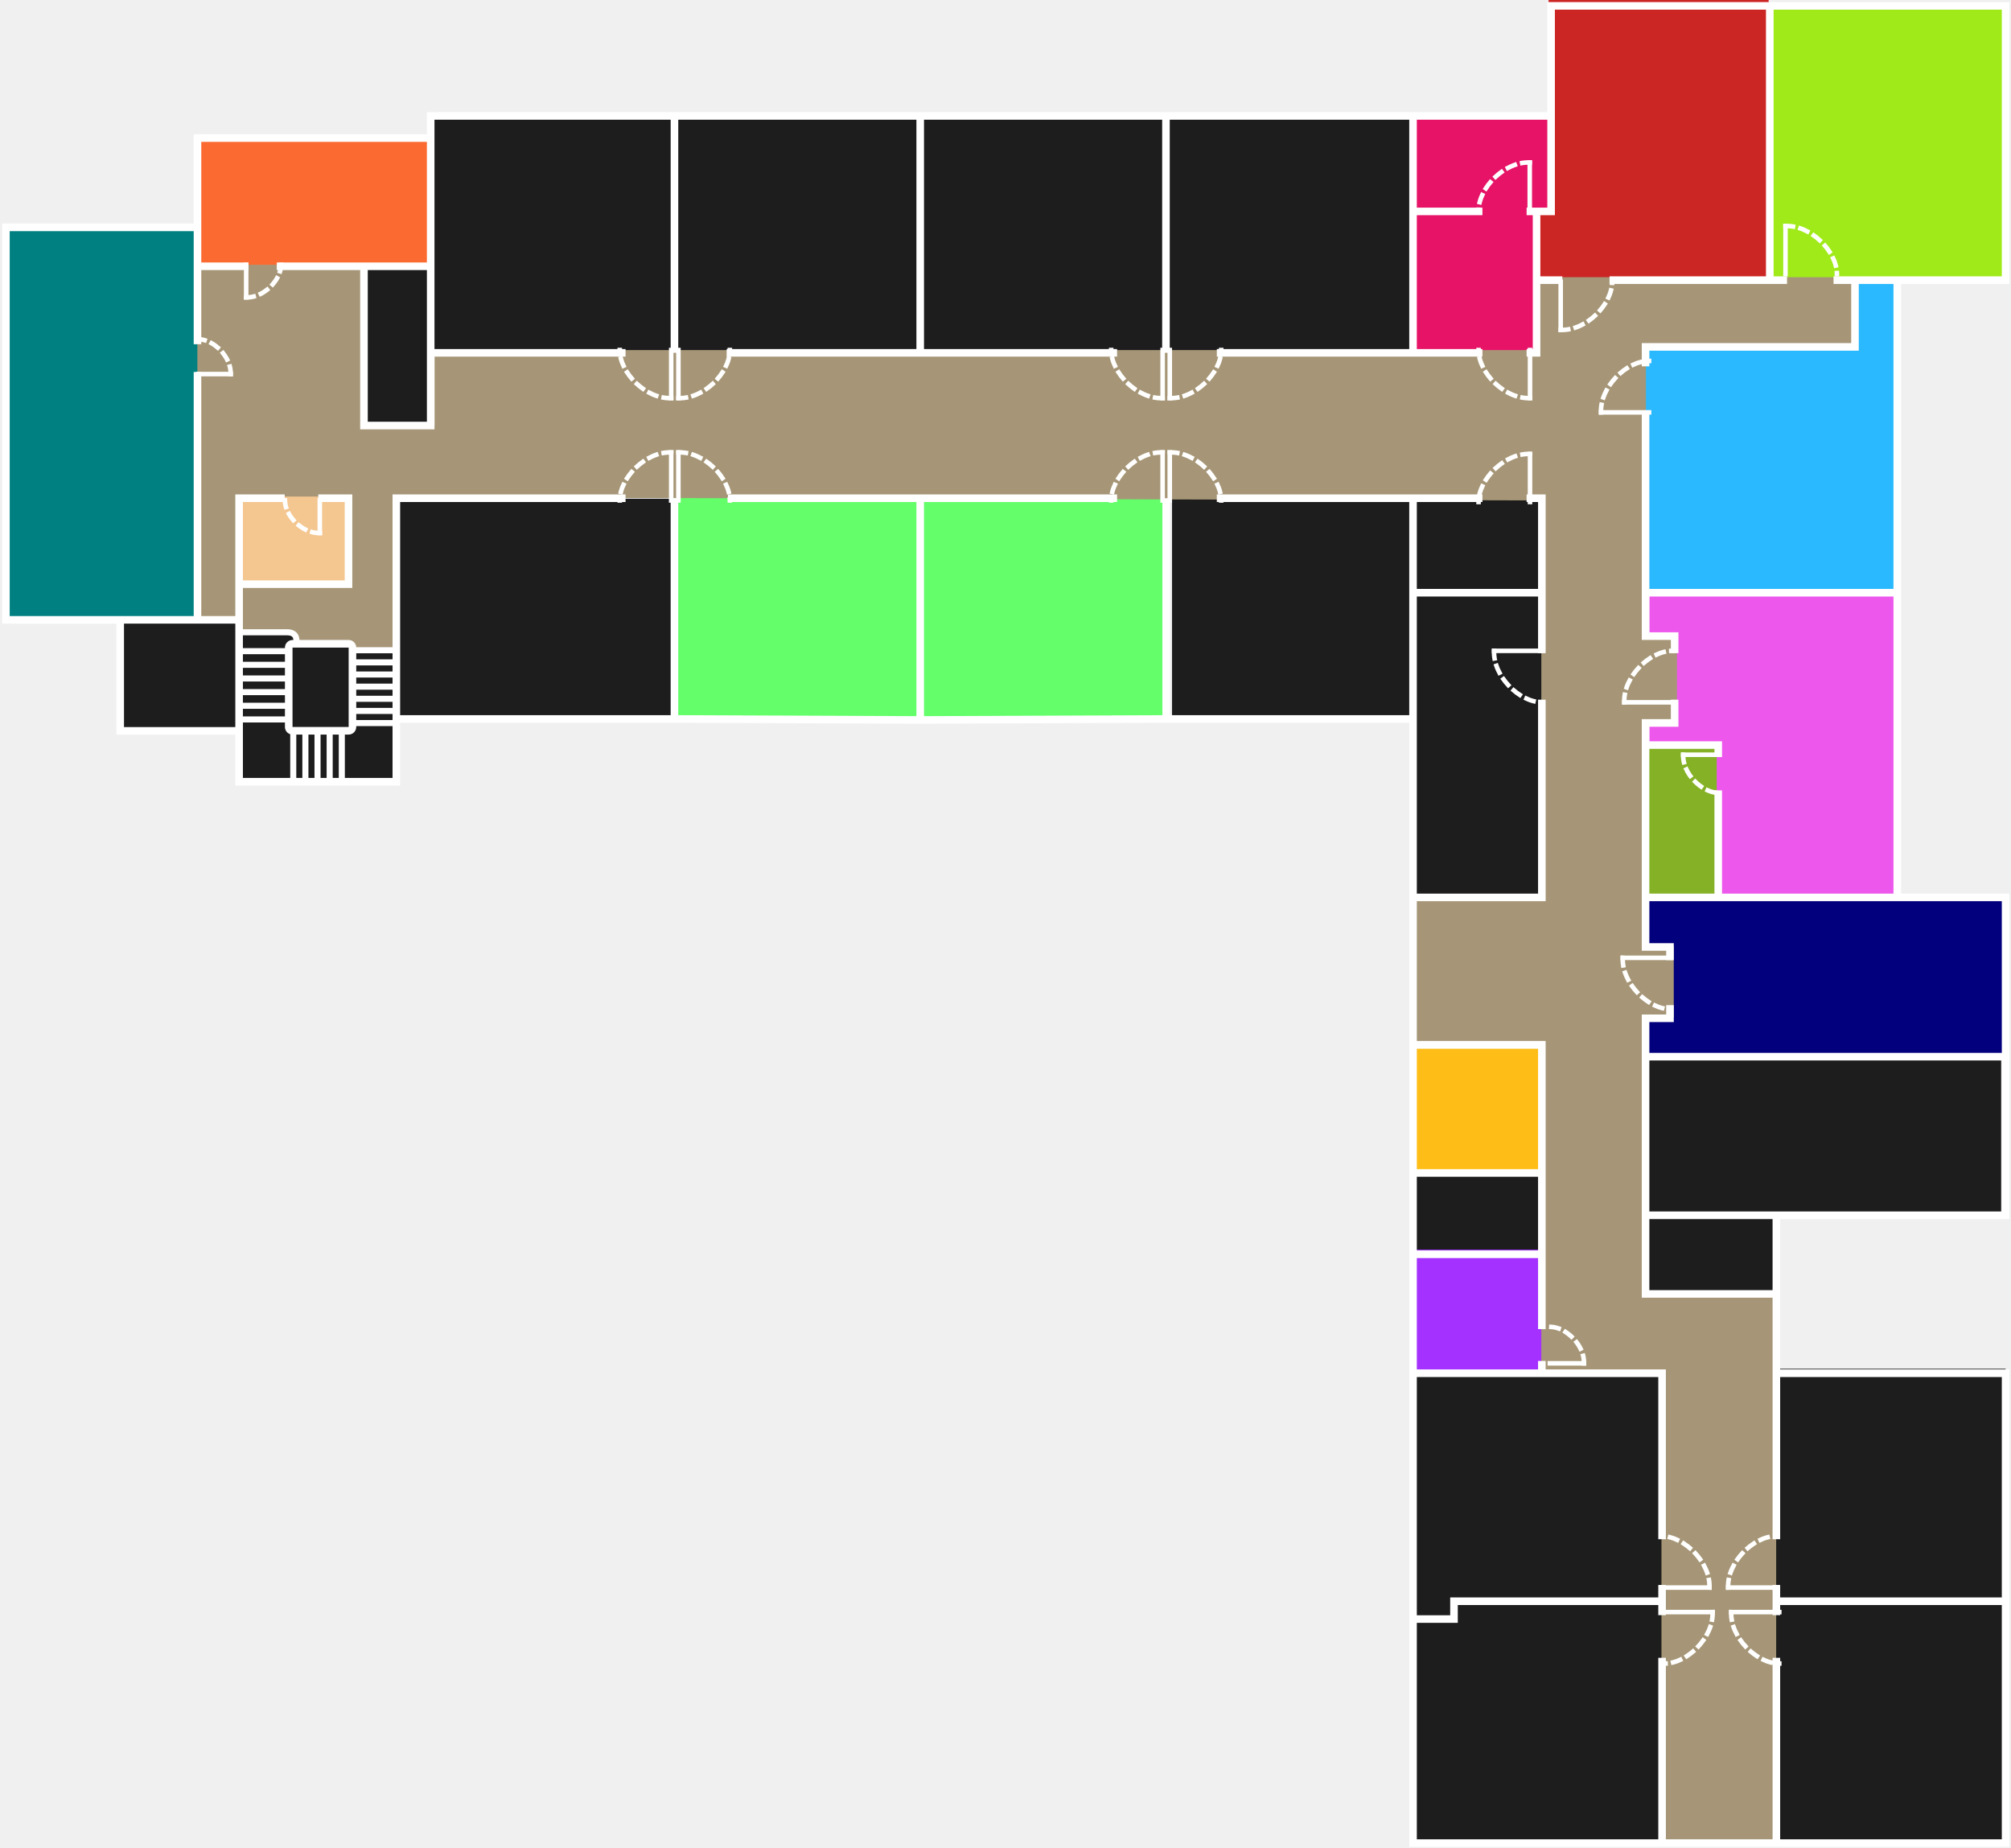
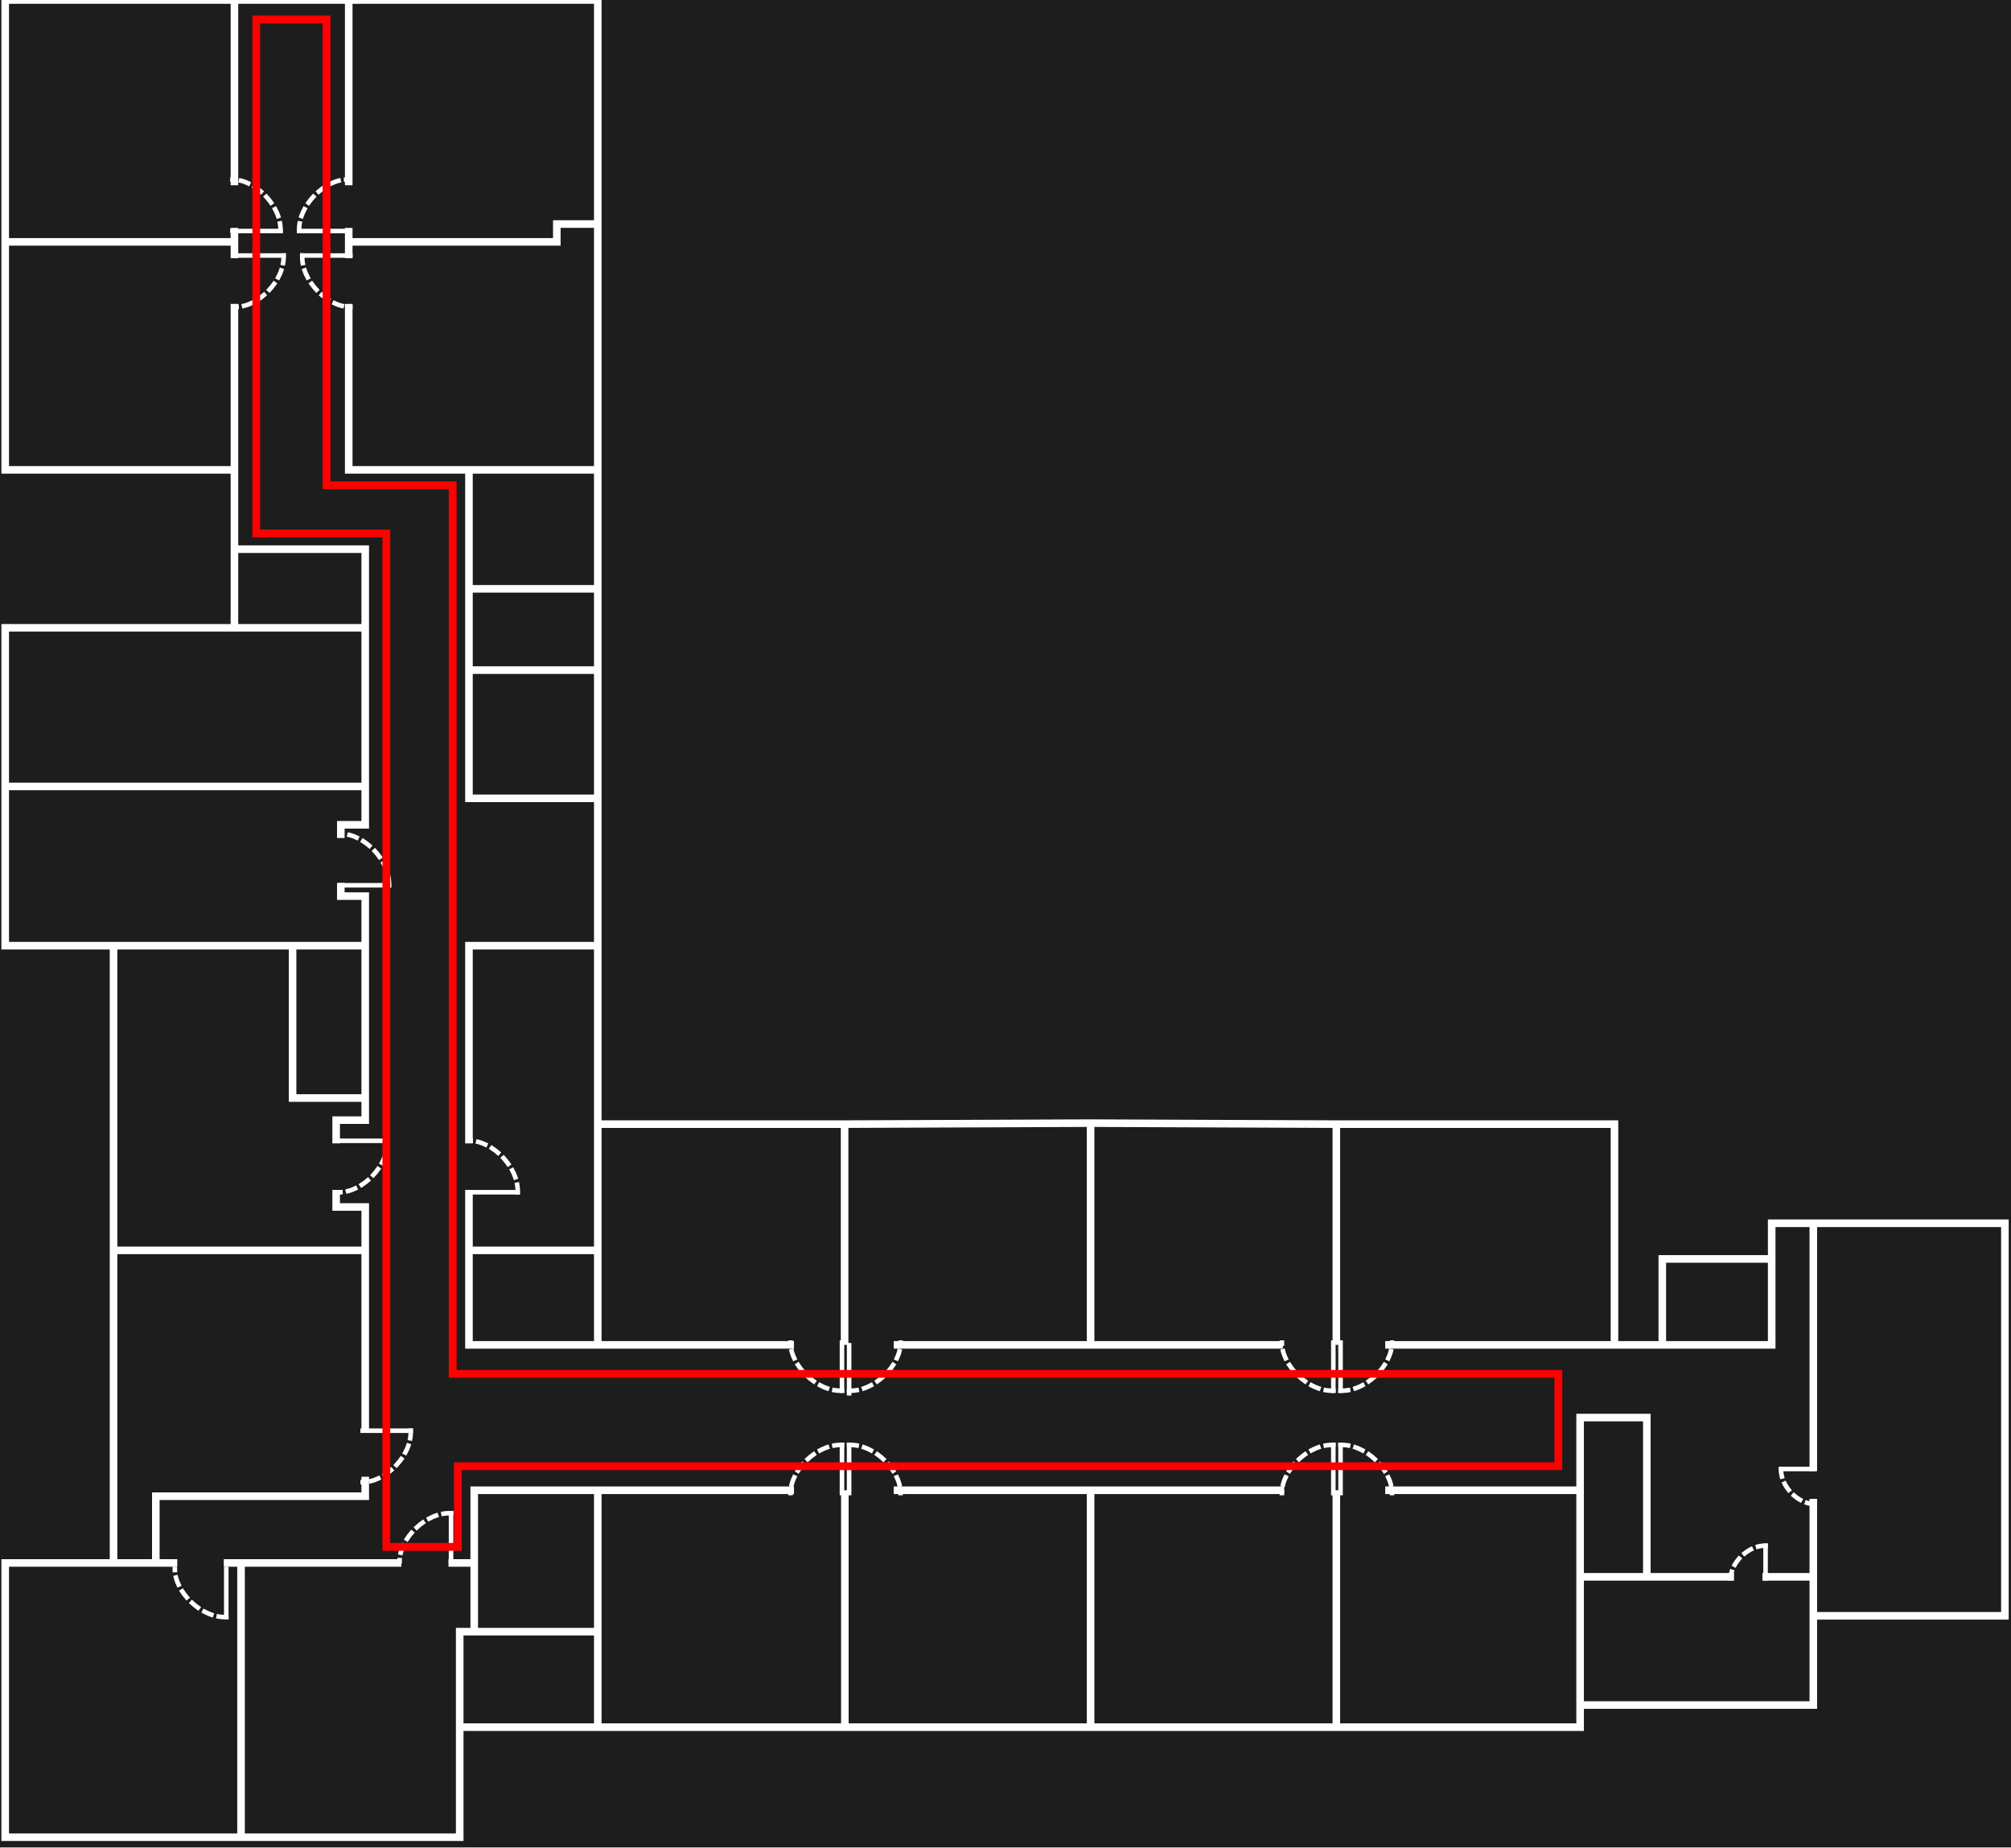
<svg xmlns="http://www.w3.org/2000/svg" width="773" height="710" viewBox="0 0 773 710" fill="none">
-   <rect x="632.775" y="285.415" width="28.005" height="58.393" fill="#85B126" />
-   <rect x="632.318" y="344.245" width="138.6" height="61.2" fill="#02007C" />
-   <rect x="259.719" y="191.245" width="187.2" height="84.6" fill="#63FE6A" />
-   <rect x="450.518" y="191.245" width="91.8" height="86.4" fill="#1D1D1D" />
-   <rect x="140.879" y="101.672" width="24" height="61" fill="#1D1D1D" />
-   <rect x="152.879" y="191.672" width="105" height="85" fill="#1D1D1D" />
-   <path d="M47.256 239.141L152.722 239.141L152.722 299.62L92.839 299.62L92.839 282.042L47.256 282.042L47.256 239.141Z" fill="#1D1D1D" />
-   <rect x="542.209" y="190.688" width="50.648" height="154.921" fill="#1D1D1D" />
-   <rect x="543" y="451" width="50" height="31" fill="#1D1D1D" />
-   <rect x="543" y="403" width="50" height="48" fill="#FFBE17" />
-   <rect x="544.119" y="526.045" width="226.8" height="181.799" fill="#1D1D1D" />
-   <path d="M632.17 406.345L769.216 406.345L769.216 467.757L681.626 467.757L681.626 499.04L632.17 499.04L632.17 406.345Z" fill="#1D1D1D" />
-   <rect x="164.879" y="45.672" width="379" height="90" fill="#1D1D1D" />
-   <rect x="2.951" y="88.793" width="73.29" height="148.963" fill="#008080" />
-   <rect x="75.658" y="54.234" width="89.378" height="48.264" fill="#FB6B31" />
-   <path d="M595.235 -1.12502e-07L679.846 -1.99195e-06L679.846 107.253L590.17 107.253L590.17 79.248L595.235 79.248L595.235 -1.12502e-07Z" fill="#CC2624" />
-   <rect x="681.633" y="1.788" width="89.378" height="105.466" fill="#9FEA18" />
-   <rect x="543.992" y="480.258" width="49.456" height="46.476" fill="#A431FF" />
-   <path d="M633.967 227.021L728.707 227.021L728.708 343.807L659.886 343.807L659.886 285.414L633.967 285.414L633.967 227.021Z" fill="#ED57EC" />
-   <path d="M631.576 132.875L713.208 132.875L713.208 106.955L728.7 106.955L728.7 228.807L631.576 228.807L631.576 132.875Z" fill="#2AB9FF" />
-   <rect x="90.533" y="189.48" width="42.306" height="33.964" fill="#F4C690" />
-   <path d="M543.391 45.283L595.826 45.283L595.826 79.935L590.153 79.935L590.568 135.257L543.391 135.257L543.391 45.283Z" fill="#E61366" />
-   <path d="M632.684 496.817L682.736 496.817L682.736 707.749L638.643 707.749L638.643 527.504L592.464 527.504L592.464 402.077L543.455 402.077L543.455 344.875L592.464 344.875L592.464 192.337L152.128 191.145L152.128 249.672L135.88 249.672L135.88 247.672L113.38 247.672L113.38 243.58L91.947 243.58L91.947 224.513L132.763 224.513L132.763 190.847L91.947 190.847L91.947 237.324L75.859 237.324L75.859 189.954L75.859 101.768L139.913 101.768L139.913 163.587L167.024 163.587L167.024 134.547L590.919 134.547L590.919 106.534L712.528 106.534L712.528 133.05L632.684 133.05L632.684 244.474L644.602 244.474L644.602 277.544L632.684 277.544L632.684 363.644L643.37 363.644L643.376 391.046L632.352 391.046L632.684 496.817Z" fill="#A69677" />
-   <path d="M75.914 87.347L75.914 53.059L165.551 53.059M75.914 87.347L2.273 87.347L2.273 238.216L46.204 238.216M75.914 87.347L75.914 102.333M165.551 53.059L165.551 44.551L259.252 44.551M165.551 53.059L165.551 102.333M596.22 44.551L596.22 2.262L680.271 2.262M596.22 44.551L543.148 44.551M596.22 44.551L596.22 81.252L590.633 81.252M729.28 107.666L770.925 107.666L770.925 2.262L680.271 2.262M729.28 107.666L713.028 107.666M729.28 107.666L729.28 227.802M729.28 344.89L770.925 344.89L770.925 406.101M729.28 344.89L729.28 227.802M729.28 344.89L660.464 344.89M682.81 467.058L770.925 467.058L770.925 406.101M682.81 467.058L682.81 497.283M682.81 467.058L632.532 467.058M682.81 527.761L770.925 527.761L770.925 615.387M682.81 527.761L682.81 497.283M682.81 527.761L682.81 591.559M543.148 401.529L543.148 344.89M543.148 401.529L592.664 401.529L592.664 420.198L592.664 438.866L592.664 450.803M543.148 401.529L543.148 450.803M543.148 344.89L543.148 276.314M543.148 344.89L592.664 344.89L592.664 268.905M543.148 276.314L448.27 276.314M543.148 276.314L543.148 227.802M152.347 276.314L152.347 300.443L91.911 300.443L91.911 280.886M152.347 276.314L152.347 191.482L240.461 191.482M152.347 276.314L259.252 276.314M91.911 280.886L46.204 280.886L46.204 238.216M91.911 280.886L91.911 238.216M46.204 238.216L75.914 238.216M75.914 238.216L75.914 142.971M75.914 238.216L91.911 238.216M75.914 132.303L75.914 102.333M165.551 102.333L139.904 102.333M165.551 102.333L165.551 135.605M106.385 102.333L139.904 102.333M95.466 102.333L75.914 102.333M91.911 238.216L91.911 224.514M91.911 224.514L91.911 191.482L109.433 191.482M91.911 224.514L133.957 224.514L133.957 191.482L122.338 191.482M139.904 102.333L139.904 163.544L154.886 163.544L165.551 163.544L165.551 135.605M259.252 191.482L259.252 276.314M259.252 276.314L353.715 276.695M165.551 135.605L240.461 135.605M259.252 135.605L259.252 44.551M259.252 44.551L353.715 44.551M543.148 135.605L543.148 81.252M543.148 135.605L467.73 135.605M543.148 135.605L569.824 135.605M543.148 44.551L448.177 44.551M543.148 44.551L543.148 81.252M448.177 44.551L448.177 135.605M448.177 44.551L353.715 44.551M353.715 135.605L353.715 44.551M353.715 135.605L279.313 135.605M353.715 135.605L429.386 135.605M543.148 191.482L543.148 227.802M543.148 191.482L467.73 191.482M543.148 191.482L569.824 191.482M448.27 191.482L448.27 276.314M448.27 276.314L353.715 276.695M353.715 276.695L353.715 191.482M353.715 191.482L279.821 191.482M353.715 191.482L429.386 191.482M590.633 81.252L590.633 107.666M590.633 81.252L586.806 81.252M590.633 107.666L590.633 135.605L586.806 135.605M590.633 107.666L600.536 107.666M680.271 107.666L680.271 2.262M680.271 107.666L618.684 107.666M680.271 107.666L686.909 107.666M632.532 227.802L632.532 158.375M632.532 227.802L666.559 227.802L680.906 227.802L729.28 227.802M632.532 227.802L632.532 244.475L643.71 244.475L643.71 251.03M713.028 107.666L713.028 133.319L632.532 133.319L632.532 140.797M713.028 107.666L704.785 107.666M543.148 81.252L569.824 81.252M632.532 344.89L632.532 286.346M632.532 344.89L660.464 344.89M632.532 344.89L632.532 363.944L641.922 363.944L641.922 369.008M632.532 286.346L660.464 286.346L660.464 290.952M632.532 286.346L632.532 277.843L643.71 277.843L643.71 268.905M660.464 344.89L660.464 303.763M632.532 406.101L770.925 406.101M632.532 406.101L632.532 467.058M632.532 406.101L632.532 391.353L641.922 391.353L641.922 386.288M682.81 497.283L655.893 497.283L642.435 497.283L632.532 497.283L632.532 467.058M592.664 527.761L543.148 527.761M592.664 527.761L638.88 527.761L638.88 591.559M592.664 527.761L592.664 523.036M543.148 527.761L543.148 622.244M543.148 527.761L543.148 482.043M638.88 708.346L543.148 708.346L543.148 622.244M638.88 708.346L682.81 708.346M638.88 708.346L638.88 637.142M682.81 708.346L770.925 708.346L770.925 615.387M682.81 708.346L682.81 637.142M543.148 622.244L558.892 622.244L558.892 615.387L638.88 615.387M638.88 615.387L638.88 609.137M638.88 615.387L638.88 620.756M682.81 615.387L770.925 615.387M682.81 615.387L682.81 620.756M682.81 615.387L682.81 609.137M592.664 482.043L543.148 482.043M592.664 482.043L592.664 510.821M592.664 482.043L592.664 469.598L592.664 450.803M543.148 482.043L543.148 450.803M592.664 450.803L543.148 450.803M592.664 227.802L543.148 227.802M592.664 227.802L592.664 191.482L586.806 191.482M592.664 227.802L592.664 251.03" stroke="white" stroke-width="2.916" />
-   <path d="M94.625 114.28C101.179 114.578 108.032 107.726 108.032 101.768" stroke="white" stroke-width="1.75" stroke-linecap="square" stroke-dasharray="2.92 2.92" />
-   <path d="M94.625 114.28L94.625 101.768" stroke="white" stroke-width="1.75" stroke-linecap="square" stroke-linejoin="bevel" />
-   <path d="M88.667 143.775C88.965 137.221 82.113 130.369 76.154 130.369" stroke="white" stroke-width="1.75" stroke-linecap="square" stroke-dasharray="2.92 2.92" />
-   <path d="M88.667 143.775L76.154 143.775" stroke="white" stroke-width="1.75" stroke-linecap="square" stroke-linejoin="bevel" />
-   <path d="M122.934 204.851C116.379 205.149 109.527 198.296 109.527 192.338" stroke="white" stroke-width="1.75" stroke-linecap="square" stroke-dasharray="2.92 2.92" />
-   <path d="M122.934 204.851L122.934 192.338" stroke="white" stroke-width="1.75" stroke-linecap="square" stroke-linejoin="bevel" />
-   <path d="M260.771 152.999C270.44 153.438 280.548 143.33 280.547 134.541" stroke="white" stroke-width="1.75" stroke-linecap="square" stroke-dasharray="2.92 2.92" />
-   <path d="M260.771 152.999L260.771 134.541" stroke="white" stroke-width="1.75" stroke-linecap="square" stroke-linejoin="bevel" />
-   <path d="M449.641 152.999C459.309 153.438 469.417 143.33 469.417 134.541" stroke="white" stroke-width="1.75" stroke-linecap="square" stroke-dasharray="2.92 2.92" />
-   <path d="M449.641 152.999L449.641 134.541" stroke="white" stroke-width="1.75" stroke-linecap="square" stroke-linejoin="bevel" />
-   <path d="M588.113 174.478C578.445 174.039 568.337 184.146 568.337 192.936" stroke="white" stroke-width="1.75" stroke-linecap="square" stroke-dasharray="2.92 2.92" />
-   <path d="M588.113 174.478L588.113 192.936" stroke="white" stroke-width="1.75" stroke-linecap="square" stroke-linejoin="bevel" />
-   <path d="M588.117 152.998C578.449 153.437 568.341 143.329 568.341 134.54" stroke="white" stroke-width="1.75" stroke-linecap="square" stroke-dasharray="2.92 2.92" />
-   <path d="M588.117 152.998L588.117 134.54" stroke="white" stroke-width="1.75" stroke-linecap="square" stroke-linejoin="bevel" />
-   <path d="M588.012 62.459C578.399 62.019 568.349 72.127 568.349 80.916" stroke="white" stroke-width="1.75" stroke-linecap="square" stroke-dasharray="2.92 2.92" />
-   <path d="M588.012 62.459L588.012 80.916" stroke="white" stroke-width="1.75" stroke-linecap="square" stroke-linejoin="bevel" />
-   <path d="M599.908 126.778C609.576 127.217 619.684 117.11 619.684 108.32" stroke="white" stroke-width="1.75" stroke-linecap="square" stroke-dasharray="2.92 2.92" />
-   <path d="M599.908 126.778L599.908 108.32" stroke="white" stroke-width="1.75" stroke-linecap="square" stroke-linejoin="bevel" />
-   <path d="M686.312 86.885C695.981 86.446 706.089 96.553 706.089 105.343" stroke="white" stroke-width="1.75" stroke-linecap="square" stroke-dasharray="2.92 2.92" />
-   <path d="M686.312 86.885L686.312 105.343" stroke="white" stroke-width="1.75" stroke-linecap="square" stroke-linejoin="bevel" />
-   <path d="M615.419 158.488C614.98 148.82 625.088 138.712 633.877 138.712" stroke="white" stroke-width="1.75" stroke-linecap="square" stroke-dasharray="2.92 2.92" />
-   <path d="M615.419 158.488L633.877 158.488" stroke="white" stroke-width="1.75" stroke-linecap="square" stroke-linejoin="bevel" />
-   <path d="M624.359 269.913C623.919 260.245 634.027 250.137 642.816 250.137" stroke="white" stroke-width="1.75" stroke-linecap="square" stroke-dasharray="2.92 2.92" />
-   <path d="M624.359 269.913L642.816 269.913" stroke="white" stroke-width="1.75" stroke-linecap="square" stroke-linejoin="bevel" />
-   <path d="M646.993 290.058C646.667 297.231 654.166 304.73 660.688 304.73" stroke="white" stroke-width="1.75" stroke-linecap="square" stroke-dasharray="2.92 2.92" />
-   <path d="M646.993 290.058L660.688 290.058" stroke="white" stroke-width="1.75" stroke-linecap="square" stroke-linejoin="bevel" />
-   <path d="M574.304 250.14C573.865 259.808 583.972 269.916 592.762 269.916" stroke="white" stroke-width="1.75" stroke-linecap="square" stroke-dasharray="2.92 2.92" />
-   <path d="M574.304 250.14L592.762 250.14" stroke="white" stroke-width="1.75" stroke-linecap="square" stroke-linejoin="bevel" />
-   <path d="M623.769 368.113C623.329 377.782 633.437 387.889 642.227 387.889" stroke="white" stroke-width="1.75" stroke-linecap="square" stroke-dasharray="2.92 2.92" />
-   <path d="M623.769 368.113L642.227 368.113" stroke="white" stroke-width="1.75" stroke-linecap="square" stroke-linejoin="bevel" />
-   <path d="M664.283 610.144C663.843 600.475 673.951 590.368 682.74 590.368" stroke="white" stroke-width="1.75" stroke-linecap="square" stroke-dasharray="2.92 2.92" />
-   <path d="M664.283 610.144L682.74 610.144" stroke="white" stroke-width="1.75" stroke-linecap="square" stroke-linejoin="bevel" />
-   <path d="M657.094 610.144C657.534 600.475 647.426 590.368 638.637 590.368" stroke="white" stroke-width="1.75" stroke-linecap="square" stroke-dasharray="2.92 2.92" />
-   <path d="M657.094 610.144L638.637 610.144" stroke="white" stroke-width="1.75" stroke-linecap="square" stroke-linejoin="bevel" />
-   <path d="M665.468 619.565C665.029 629.234 675.136 639.341 683.926 639.341" stroke="white" stroke-width="1.75" stroke-linecap="square" stroke-dasharray="2.92 2.92" />
-   <path d="M665.468 619.565L683.926 619.565" stroke="white" stroke-width="1.75" stroke-linecap="square" stroke-linejoin="bevel" />
-   <path d="M658.29 619.562C658.729 629.23 648.621 639.337 639.832 639.337" stroke="white" stroke-width="1.75" stroke-linecap="square" stroke-dasharray="2.92 2.92" />
-   <path d="M658.29 619.562L639.832 619.562" stroke="white" stroke-width="1.75" stroke-linecap="square" stroke-linejoin="bevel" />
-   <path d="M608.845 523.961C609.157 517.1 601.984 509.926 595.746 509.926" stroke="white" stroke-width="1.75" stroke-linecap="square" stroke-dasharray="2.92 2.92" />
-   <path d="M608.845 523.961L595.746 523.961" stroke="white" stroke-width="1.75" stroke-linecap="square" stroke-linejoin="bevel" />
-   <path d="M260.764 173.88C270.432 173.441 280.54 183.549 280.54 192.338" stroke="white" stroke-width="1.75" stroke-linecap="square" stroke-dasharray="2.92 2.92" />
-   <path d="M260.764 173.88L260.764 192.338" stroke="white" stroke-width="1.75" stroke-linecap="square" stroke-linejoin="bevel" />
-   <path d="M449.641 173.88C459.309 173.441 469.417 183.549 469.417 192.338" stroke="white" stroke-width="1.75" stroke-linecap="square" stroke-dasharray="2.92 2.92" />
-   <path d="M449.641 173.88L449.641 192.338" stroke="white" stroke-width="1.75" stroke-linecap="square" stroke-linejoin="bevel" />
-   <path d="M258 152.999C248.332 153.438 238.224 143.33 238.224 134.541" stroke="white" stroke-width="1.75" stroke-linecap="square" stroke-dasharray="2.92 2.92" />
-   <path d="M258 152.999L258 134.541" stroke="white" stroke-width="1.75" stroke-linecap="square" stroke-linejoin="bevel" />
-   <path d="M446.898 152.999C437.23 153.438 427.122 143.33 427.122 134.541" stroke="white" stroke-width="1.75" stroke-linecap="square" stroke-dasharray="2.92 2.92" />
-   <path d="M446.898 152.999L446.898 134.541" stroke="white" stroke-width="1.75" stroke-linecap="square" stroke-linejoin="bevel" />
-   <path d="M257.996 173.88C248.328 173.441 238.22 183.549 238.22 192.338" stroke="white" stroke-width="1.75" stroke-linecap="square" stroke-dasharray="2.92 2.92" />
-   <path d="M257.996 173.88L257.996 192.338" stroke="white" stroke-width="1.75" stroke-linecap="square" stroke-linejoin="bevel" />
-   <path d="M446.891 173.88C437.222 173.441 427.115 183.549 427.115 192.338" stroke="white" stroke-width="1.75" stroke-linecap="square" stroke-dasharray="2.92 2.92" />
-   <path d="M446.891 173.88L446.891 192.338" stroke="white" stroke-width="1.75" stroke-linecap="square" stroke-linejoin="bevel" />
-   <line x1="112.724" y1="299.663" x2="112.724" y2="281.663" stroke="white" stroke-width="2.333" />
-   <line x1="117.39" y1="299.663" x2="117.39" y2="281.663" stroke="white" stroke-width="2.333" />
-   <line x1="122.056" y1="299.663" x2="122.056" y2="281.663" stroke="white" stroke-width="2.333" />
-   <line x1="126.72" y1="299.663" x2="126.72" y2="281.663" stroke="white" stroke-width="2.333" />
-   <line x1="131.386" y1="299.663" x2="131.386" y2="281.663" stroke="white" stroke-width="2.333" />
-   <line x1="92.242" y1="276.499" x2="110.242" y2="276.499" stroke="white" stroke-width="2.333" />
-   <line x1="92.242" y1="271.25" x2="110.242" y2="271.25" stroke="white" stroke-width="2.333" />
-   <line x1="92.242" y1="266.001" x2="110.242" y2="266.001" stroke="white" stroke-width="2.333" />
-   <line x1="92.242" y1="260.753" x2="110.242" y2="260.753" stroke="white" stroke-width="2.333" />
-   <line x1="92.242" y1="255.504" x2="110.242" y2="255.504" stroke="white" stroke-width="2.333" />
-   <line x1="92.242" y1="250.255" x2="110.242" y2="250.255" stroke="white" stroke-width="2.333" />
-   <line x1="134.816" y1="249.901" x2="151.016" y2="249.901" stroke="white" stroke-width="2.333" />
-   <line x1="134.816" y1="254.567" x2="151.016" y2="254.567" stroke="white" stroke-width="2.333" />
-   <line x1="134.816" y1="259.232" x2="151.016" y2="259.232" stroke="white" stroke-width="2.333" />
-   <line x1="134.816" y1="263.898" x2="151.016" y2="263.898" stroke="white" stroke-width="2.333" />
-   <line x1="134.816" y1="268.563" x2="151.016" y2="268.563" stroke="white" stroke-width="2.333" />
-   <line x1="134.816" y1="273.229" x2="151.016" y2="273.229" stroke="white" stroke-width="2.333" />
-   <line x1="134.816" y1="277.894" x2="151.016" y2="277.894" stroke="white" stroke-width="2.333" />
-   <path d="M92.344 243.003C92.344 243.003 106.235 243.003 110.397 243.003C114.56 243.003 113.906 246.603 113.906 246.603" stroke="white" stroke-width="2.333" />
-   <rect x="110.983" y="247.423" width="24.493" height="33.431" rx="1.458" stroke="white" stroke-width="2.916" />
+   <g clip-path="url(#clip0_3_2)">
+     <rect width="773" height="710" fill="#1D1D1D" />
+     <path d="M697.011 620.999L697.011 655.287L607.374 655.287M697.011 620.999L770.652 620.999L770.652 470.13L726.721 470.13L697.011 470.13M697.011 620.999L697.011 606.013M607.374 655.287L607.374 663.795L513.673 663.795M607.374 655.287L607.374 606.013M697.011 606.013L697.011 576.043M697.011 606.013L677.459 606.013M513.673 663.795L513.673 572.741M513.673 663.795L419.21 663.795M607.374 606.013L633.021 606.013M607.374 606.013L607.374 572.741M176.705 663.795L176.705 706.084L92.654 706.084M176.705 663.795L229.777 663.795M176.705 663.795L176.705 627.094L182.292 627.094M92.654 706.084L2 706.084L2 600.68L43.645 600.68M92.654 706.084L92.654 600.68M229.777 663.795L324.748 663.795M229.777 663.795L229.777 627.094M182.292 627.094L182.292 600.68M182.292 627.094L229.777 627.094M43.645 600.68L59.897 600.68M43.645 600.68L43.645 480.544M59.897 600.68L59.897 575.027L140.393 575.027L140.393 567.549M59.897 600.68L68.14 600.68M43.645 480.544L43.645 363.456M43.645 480.544L92.019 480.544L106.366 480.544L140.393 480.544M43.645 363.456L2 363.456L2 302.245M43.645 363.456L112.461 363.456M2 302.245L2 241.288L90.115 241.288M2 302.245L140.393 302.245M112.461 363.456L140.393 363.456M112.461 363.456L112.461 422L140.393 422M90.115 241.288L90.115 211.063M90.115 241.288L140.393 241.288M90.115 211.063L90.115 180.585M90.115 211.063L117.032 211.063L130.49 211.063L140.393 211.063L140.393 241.288M140.393 241.288L140.393 302.245M90.115 180.585L2 180.585L2 92.959M90.115 180.585L90.115 116.787M2 92.959L2 6.71977e-05L90.115 5.94944e-05M2 92.959L90.115 92.959M229.777 306.817L229.777 363.456M229.777 306.817L180.261 306.817L180.261 288.148L180.261 269.48L180.261 257.543M229.777 306.817L229.777 257.543M229.777 363.456L229.777 432.032M229.777 363.456L180.261 363.456L180.261 439.441M180.261 257.543L180.261 238.748L180.261 226.303M180.261 257.543L229.777 257.543M229.777 257.543L229.777 226.303M229.777 432.032L324.655 432.032M229.777 432.032L229.777 480.544M324.655 432.032L324.655 516.864M324.655 432.032L419.21 431.651M229.777 480.544L229.777 516.864M229.777 480.544L180.261 480.544M620.578 516.864L620.578 432.032L513.673 432.032M620.578 516.864L532.464 516.864M620.578 516.864L638.968 516.864M513.673 432.032L513.673 516.864M513.673 432.032L419.21 431.651M697.011 470.13L697.011 565.375M697.011 470.13L681.014 470.13L681.014 483.832M633.021 606.013L666.54 606.013M633.021 606.013L633.021 544.802L618.039 544.802L607.374 544.802L607.374 572.741M607.374 572.741L532.464 572.741M681.014 483.832L681.014 516.864L638.968 516.864M681.014 483.832L638.968 483.832L638.968 516.864M419.21 431.651L419.21 516.864M419.21 663.795L324.748 663.795M419.21 663.795L419.21 572.741M229.777 572.741L229.777 627.094M229.777 572.741L305.195 572.741M229.777 572.741L182.292 572.741L182.292 600.68M324.748 663.795L324.748 572.741M419.21 572.741L493.612 572.741M419.21 572.741L343.539 572.741M229.777 516.864L305.195 516.864M229.777 516.864L180.261 516.864L180.261 480.544M419.21 516.864L343.539 516.864M419.21 516.864L424.5 516.864L493.104 516.864M182.292 600.68L172.389 600.68M92.654 600.68L154.241 600.68M92.654 600.68L86.016 600.68M140.393 480.544L140.393 549.971M140.393 480.544L140.393 463.871L129.215 463.871L129.215 457.316M140.393 363.456L140.393 422M140.393 363.456L140.393 344.402L131.003 344.402L131.003 339.338M140.393 422L140.393 430.503L129.215 430.503L129.215 439.441M140.393 302.245L140.393 316.993L131.003 316.993L131.003 322.058M180.261 180.585L229.777 180.585M180.261 180.585L134.045 180.585L134.045 116.787M180.261 180.585L180.261 226.303M229.777 180.585L229.777 86.102M229.777 180.585L229.777 226.303M229.777 86.102L229.777 4.72848e-05L134.045 5.56539e-05M229.777 86.102L214.033 86.102L214.033 92.959L134.045 92.959M229.777 226.303L180.261 226.303M134.045 5.56539e-05L90.115 5.94944e-05M134.045 5.56539e-05L134.045 71.204M90.115 5.94944e-05L90.115 71.204M134.045 92.959L134.045 99.209M134.045 92.959L134.045 87.59M90.115 92.959L90.115 87.59M90.115 92.959L90.115 99.209M180.261 480.544L180.261 457.316" stroke="white" stroke-width="2.916" />
+     <path d="M678.659 594.066C672.105 593.768 665.252 600.62 665.252 606.578" stroke="white" stroke-width="1.75" stroke-linecap="square" stroke-dasharray="2.92 2.92" />
+     <path d="M678.659 594.066L678.659 606.578" stroke="white" stroke-width="1.75" stroke-linecap="square" stroke-linejoin="bevel" />
+     <path d="M684.617 564.571C684.319 571.125 691.172 577.977 697.13 577.977" stroke="white" stroke-width="1.75" stroke-linecap="square" stroke-dasharray="2.92 2.92" />
+     <path d="M684.617 564.571L697.13 564.571" stroke="white" stroke-width="1.75" stroke-linecap="square" stroke-linejoin="bevel" />
+     <path d="M512.513 555.347C502.844 554.908 492.736 565.016 492.737 573.805" stroke="white" stroke-width="1.75" stroke-linecap="square" stroke-dasharray="2.92 2.92" />
+     <path d="M512.513 555.347L512.513 573.805" stroke="white" stroke-width="1.75" stroke-linecap="square" stroke-linejoin="bevel" />
+     <path d="M323.643 555.347C313.975 554.908 303.867 565.016 303.867 573.805" stroke="white" stroke-width="1.75" stroke-linecap="square" stroke-dasharray="2.92 2.92" />
+     <path d="M323.643 555.347L323.643 573.805" stroke="white" stroke-width="1.75" stroke-linecap="square" stroke-linejoin="bevel" />
+     <path d="M173.376 581.568C163.708 581.129 153.6 591.236 153.6 600.026" stroke="white" stroke-width="1.75" stroke-linecap="square" stroke-dasharray="2.92 2.92" />
+     <path d="M173.376 581.568L173.376 600.026" stroke="white" stroke-width="1.75" stroke-linecap="square" stroke-linejoin="bevel" />
+     <path d="M86.972 621.461C77.303 621.9 67.195 611.792 67.195 603.003" stroke="white" stroke-width="1.75" stroke-linecap="square" stroke-dasharray="2.92 2.92" />
+     <path d="M86.972 621.461L86.972 603.003" stroke="white" stroke-width="1.75" stroke-linecap="square" stroke-linejoin="bevel" />
+     <path d="M157.865 549.858C158.304 559.526 148.196 569.634 139.407 569.634" stroke="white" stroke-width="1.75" stroke-linecap="square" stroke-dasharray="2.92 2.92" />
+     <path d="M157.865 549.858L139.407 549.858" stroke="white" stroke-width="1.75" stroke-linecap="square" stroke-linejoin="bevel" />
+     <path d="M148.925 438.433C149.365 448.101 139.257 458.209 130.468 458.209" stroke="white" stroke-width="1.75" stroke-linecap="square" stroke-dasharray="2.92 2.92" />
+     <path d="M148.925 438.433L130.468 438.433" stroke="white" stroke-width="1.75" stroke-linecap="square" stroke-linejoin="bevel" />
+     <path d="M198.98 458.206C199.419 448.538 189.312 438.43 180.522 438.43" stroke="white" stroke-width="1.75" stroke-linecap="square" stroke-dasharray="2.92 2.92" />
+     <path d="M198.98 458.206L180.522 458.206" stroke="white" stroke-width="1.75" stroke-linecap="square" stroke-linejoin="bevel" />
+     <path d="M149.515 340.233C149.955 330.564 139.847 320.457 131.057 320.457" stroke="white" stroke-width="1.75" stroke-linecap="square" stroke-dasharray="2.92 2.92" />
+     <path d="M149.515 340.233L131.057 340.233" stroke="white" stroke-width="1.75" stroke-linecap="square" stroke-linejoin="bevel" />
+     <path d="M109.001 98.202C109.441 107.871 99.333 117.978 90.544 117.978" stroke="white" stroke-width="1.75" stroke-linecap="square" stroke-dasharray="2.92 2.92" />
+     <path d="M109.001 98.202L90.544 98.202" stroke="white" stroke-width="1.75" stroke-linecap="square" stroke-linejoin="bevel" />
+     <path d="M116.19 98.202C115.75 107.871 125.858 117.978 134.647 117.978" stroke="white" stroke-width="1.75" stroke-linecap="square" stroke-dasharray="2.92 2.92" />
+     <path d="M116.19 98.202L134.647 98.202" stroke="white" stroke-width="1.75" stroke-linecap="square" stroke-linejoin="bevel" />
+     <path d="M107.816 88.781C108.255 79.112 98.148 69.005 89.358 69.005" stroke="white" stroke-width="1.75" stroke-linecap="square" stroke-dasharray="2.92 2.92" />
+     <path d="M107.816 88.781L89.358 88.781" stroke="white" stroke-width="1.75" stroke-linecap="square" stroke-linejoin="bevel" />
+     <path d="M114.994 88.784C114.555 79.116 124.663 69.009 133.452 69.009" stroke="white" stroke-width="1.75" stroke-linecap="square" stroke-dasharray="2.92 2.92" />
+     <path d="M114.994 88.784L133.452 88.784" stroke="white" stroke-width="1.75" stroke-linecap="square" stroke-linejoin="bevel" />
+     <path d="M512.52 534.466C502.852 534.905 492.744 524.797 492.744 516.008" stroke="white" stroke-width="1.75" stroke-linecap="square" stroke-dasharray="2.92 2.92" />
+     <path d="M512.52 534.466L512.52 516.008" stroke="white" stroke-width="1.75" stroke-linecap="square" stroke-linejoin="bevel" />
+     <path d="M323.643 534.466C313.975 534.905 303.867 524.797 303.867 516.008" stroke="white" stroke-width="1.75" stroke-linecap="square" stroke-dasharray="2.92 2.92" />
+     <path d="M323.643 534.466L323.643 516.008" stroke="white" stroke-width="1.75" stroke-linecap="square" stroke-linejoin="bevel" />
+     <path d="M515.284 555.347C524.952 554.908 535.06 565.016 535.06 573.805" stroke="white" stroke-width="1.75" stroke-linecap="square" stroke-dasharray="2.92 2.92" />
+     <path d="M515.284 555.347L515.284 573.805" stroke="white" stroke-width="1.75" stroke-linecap="square" stroke-linejoin="bevel" />
+     <path d="M326.386 555.347C336.054 554.908 346.162 565.016 346.162 573.805" stroke="white" stroke-width="1.75" stroke-linecap="square" stroke-dasharray="2.92 2.92" />
+     <path d="M326.386 555.347L326.386 573.805" stroke="white" stroke-width="1.75" stroke-linecap="square" stroke-linejoin="bevel" />
+     <path d="M515.288 534.466C524.956 534.905 535.064 524.797 535.064 516.008" stroke="white" stroke-width="1.75" stroke-linecap="square" stroke-dasharray="2.92 2.92" />
+     <path d="M515.288 534.466L515.288 516.008" stroke="white" stroke-width="1.75" stroke-linecap="square" stroke-linejoin="bevel" />
+     <path d="M326.393 534.466C336.062 534.905 346.169 524.797 346.169 516.008" stroke="white" stroke-width="1.75" stroke-linecap="square" stroke-dasharray="2.92 2.92" />
+     <path d="M326.393 535.466L326.393 517.008" stroke="white" stroke-width="1.75" stroke-linecap="square" stroke-linejoin="bevel" />
+     <path d="M176 563.5H599V528H174V186.5H125.5V7.5H98.5V205H148.5V594.5H176V563.5Z" stroke="#FF0000" stroke-width="3" />
+   </g>
+   <defs>
+     <clipPath id="clip0_3_2">
+       <rect width="773" height="710" fill="white" />
+     </clipPath>
+   </defs>
</svg>
